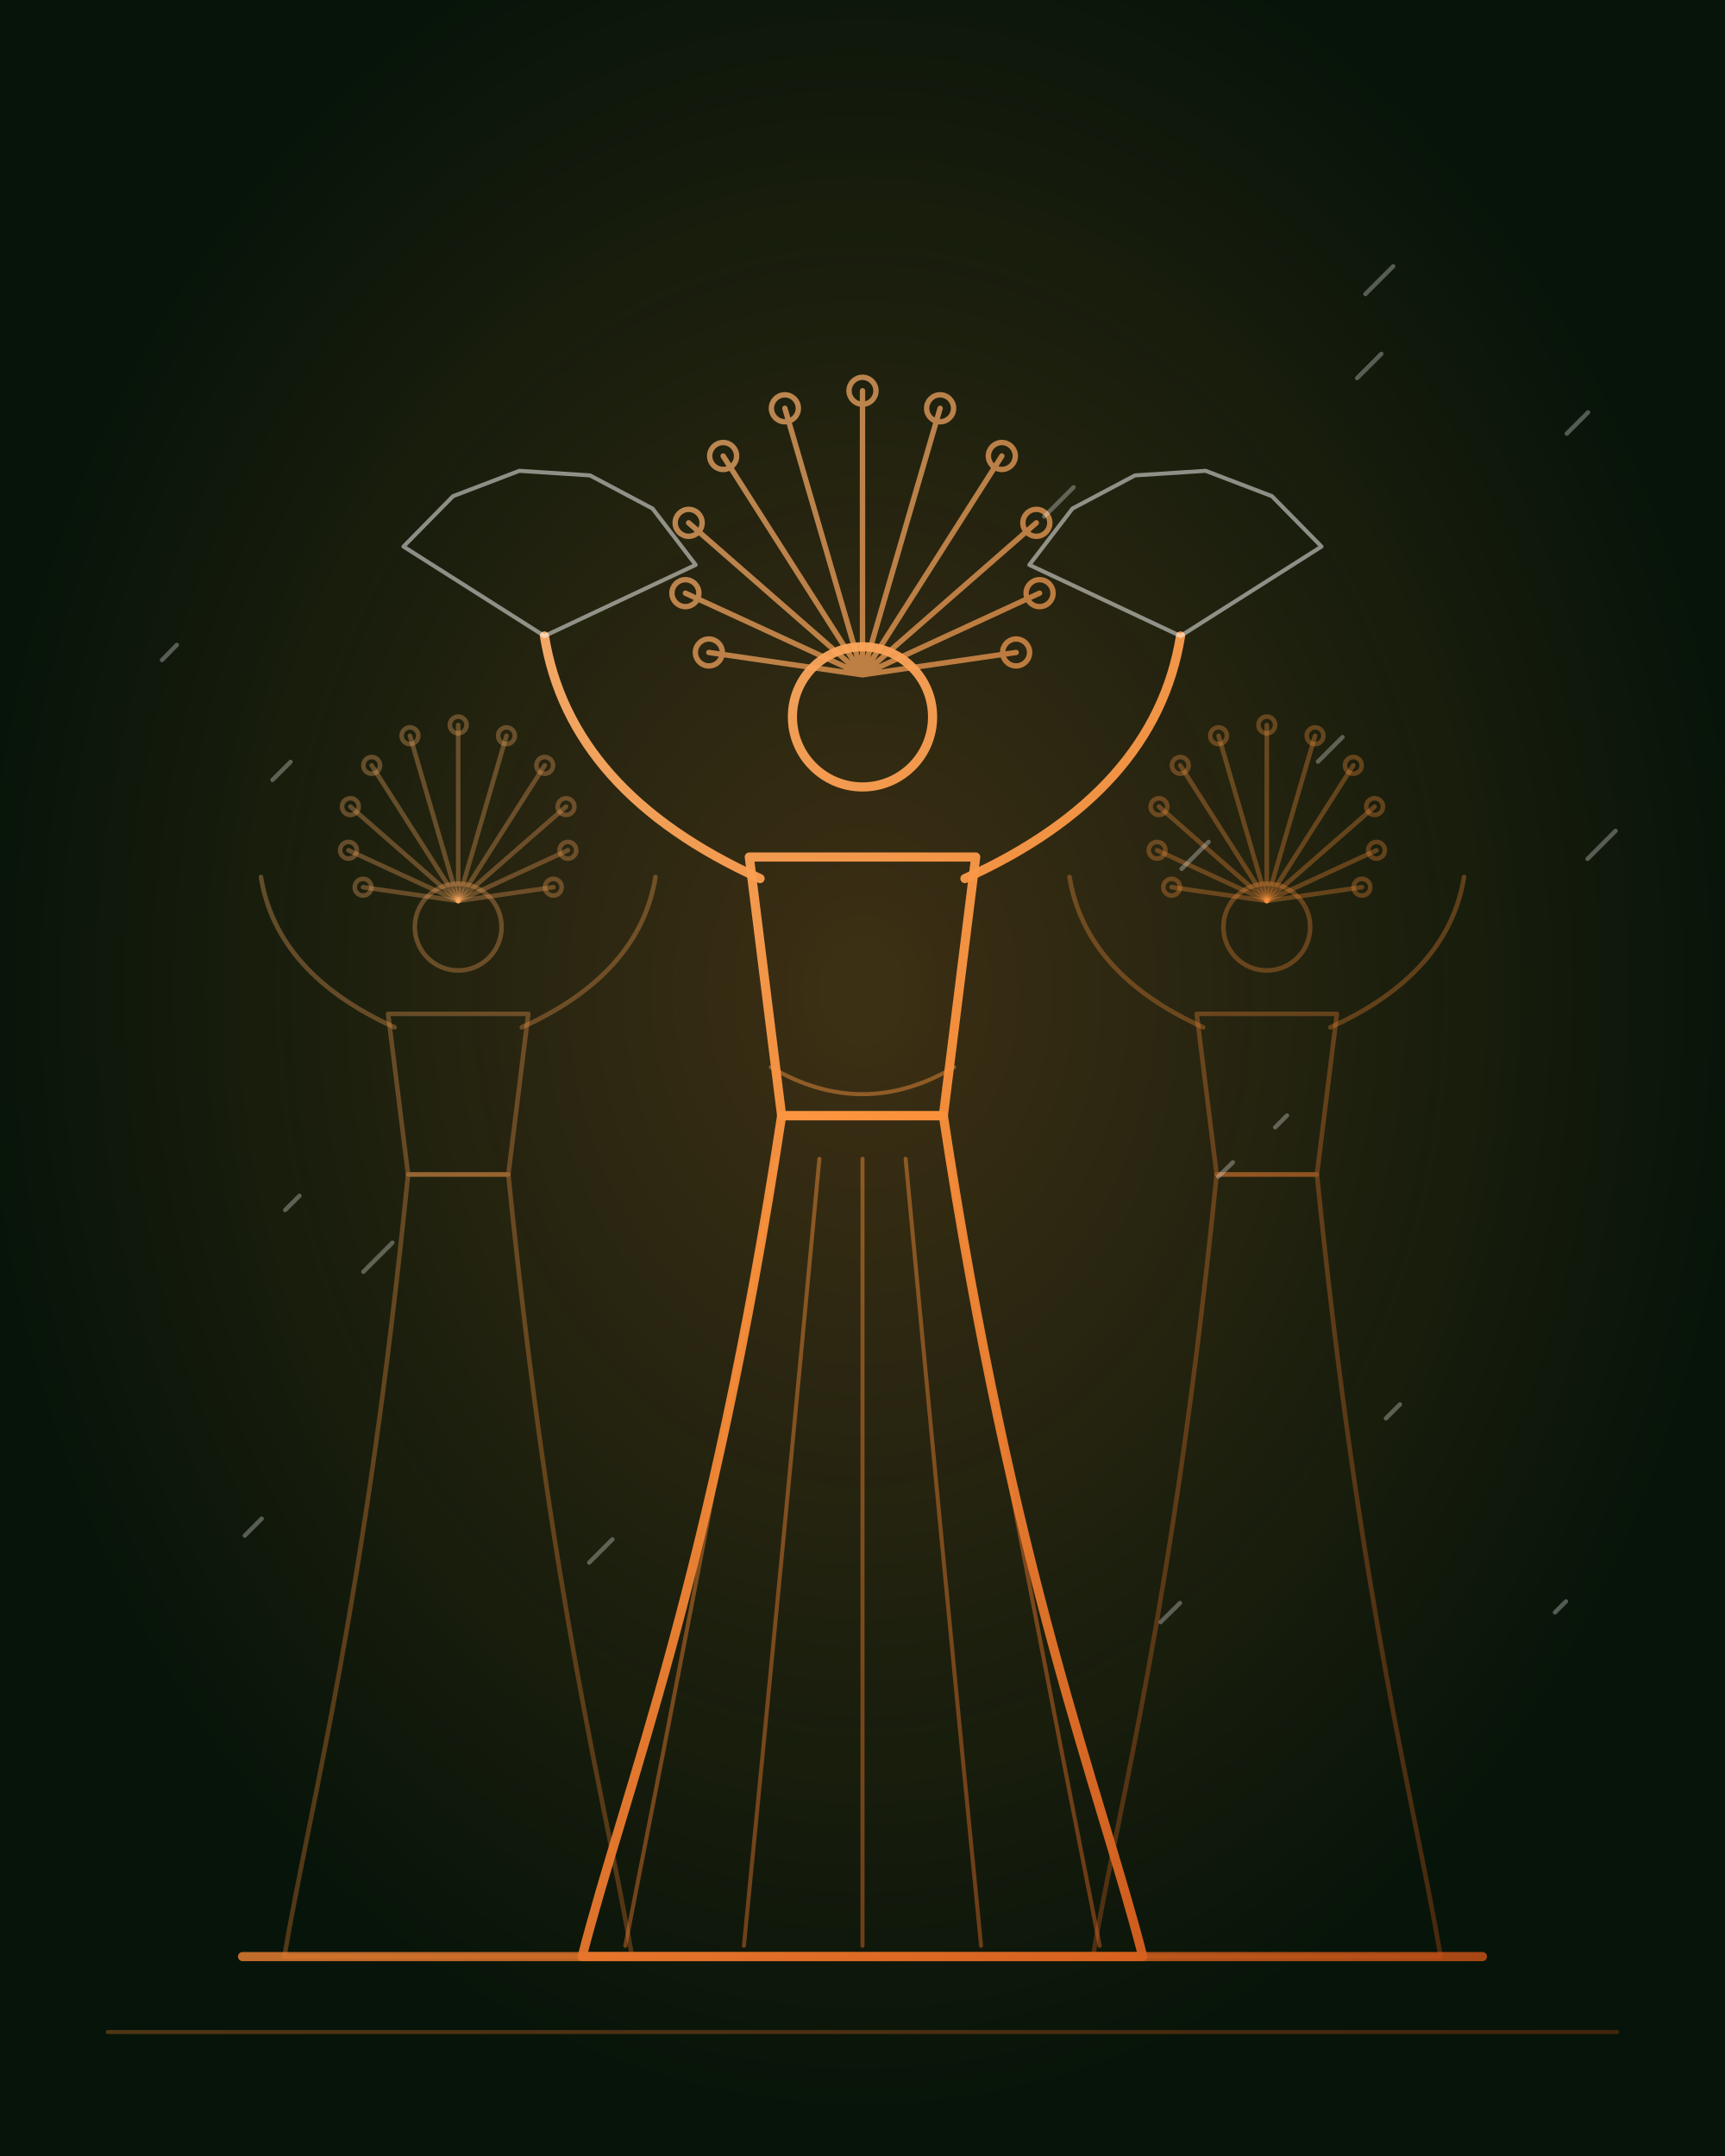
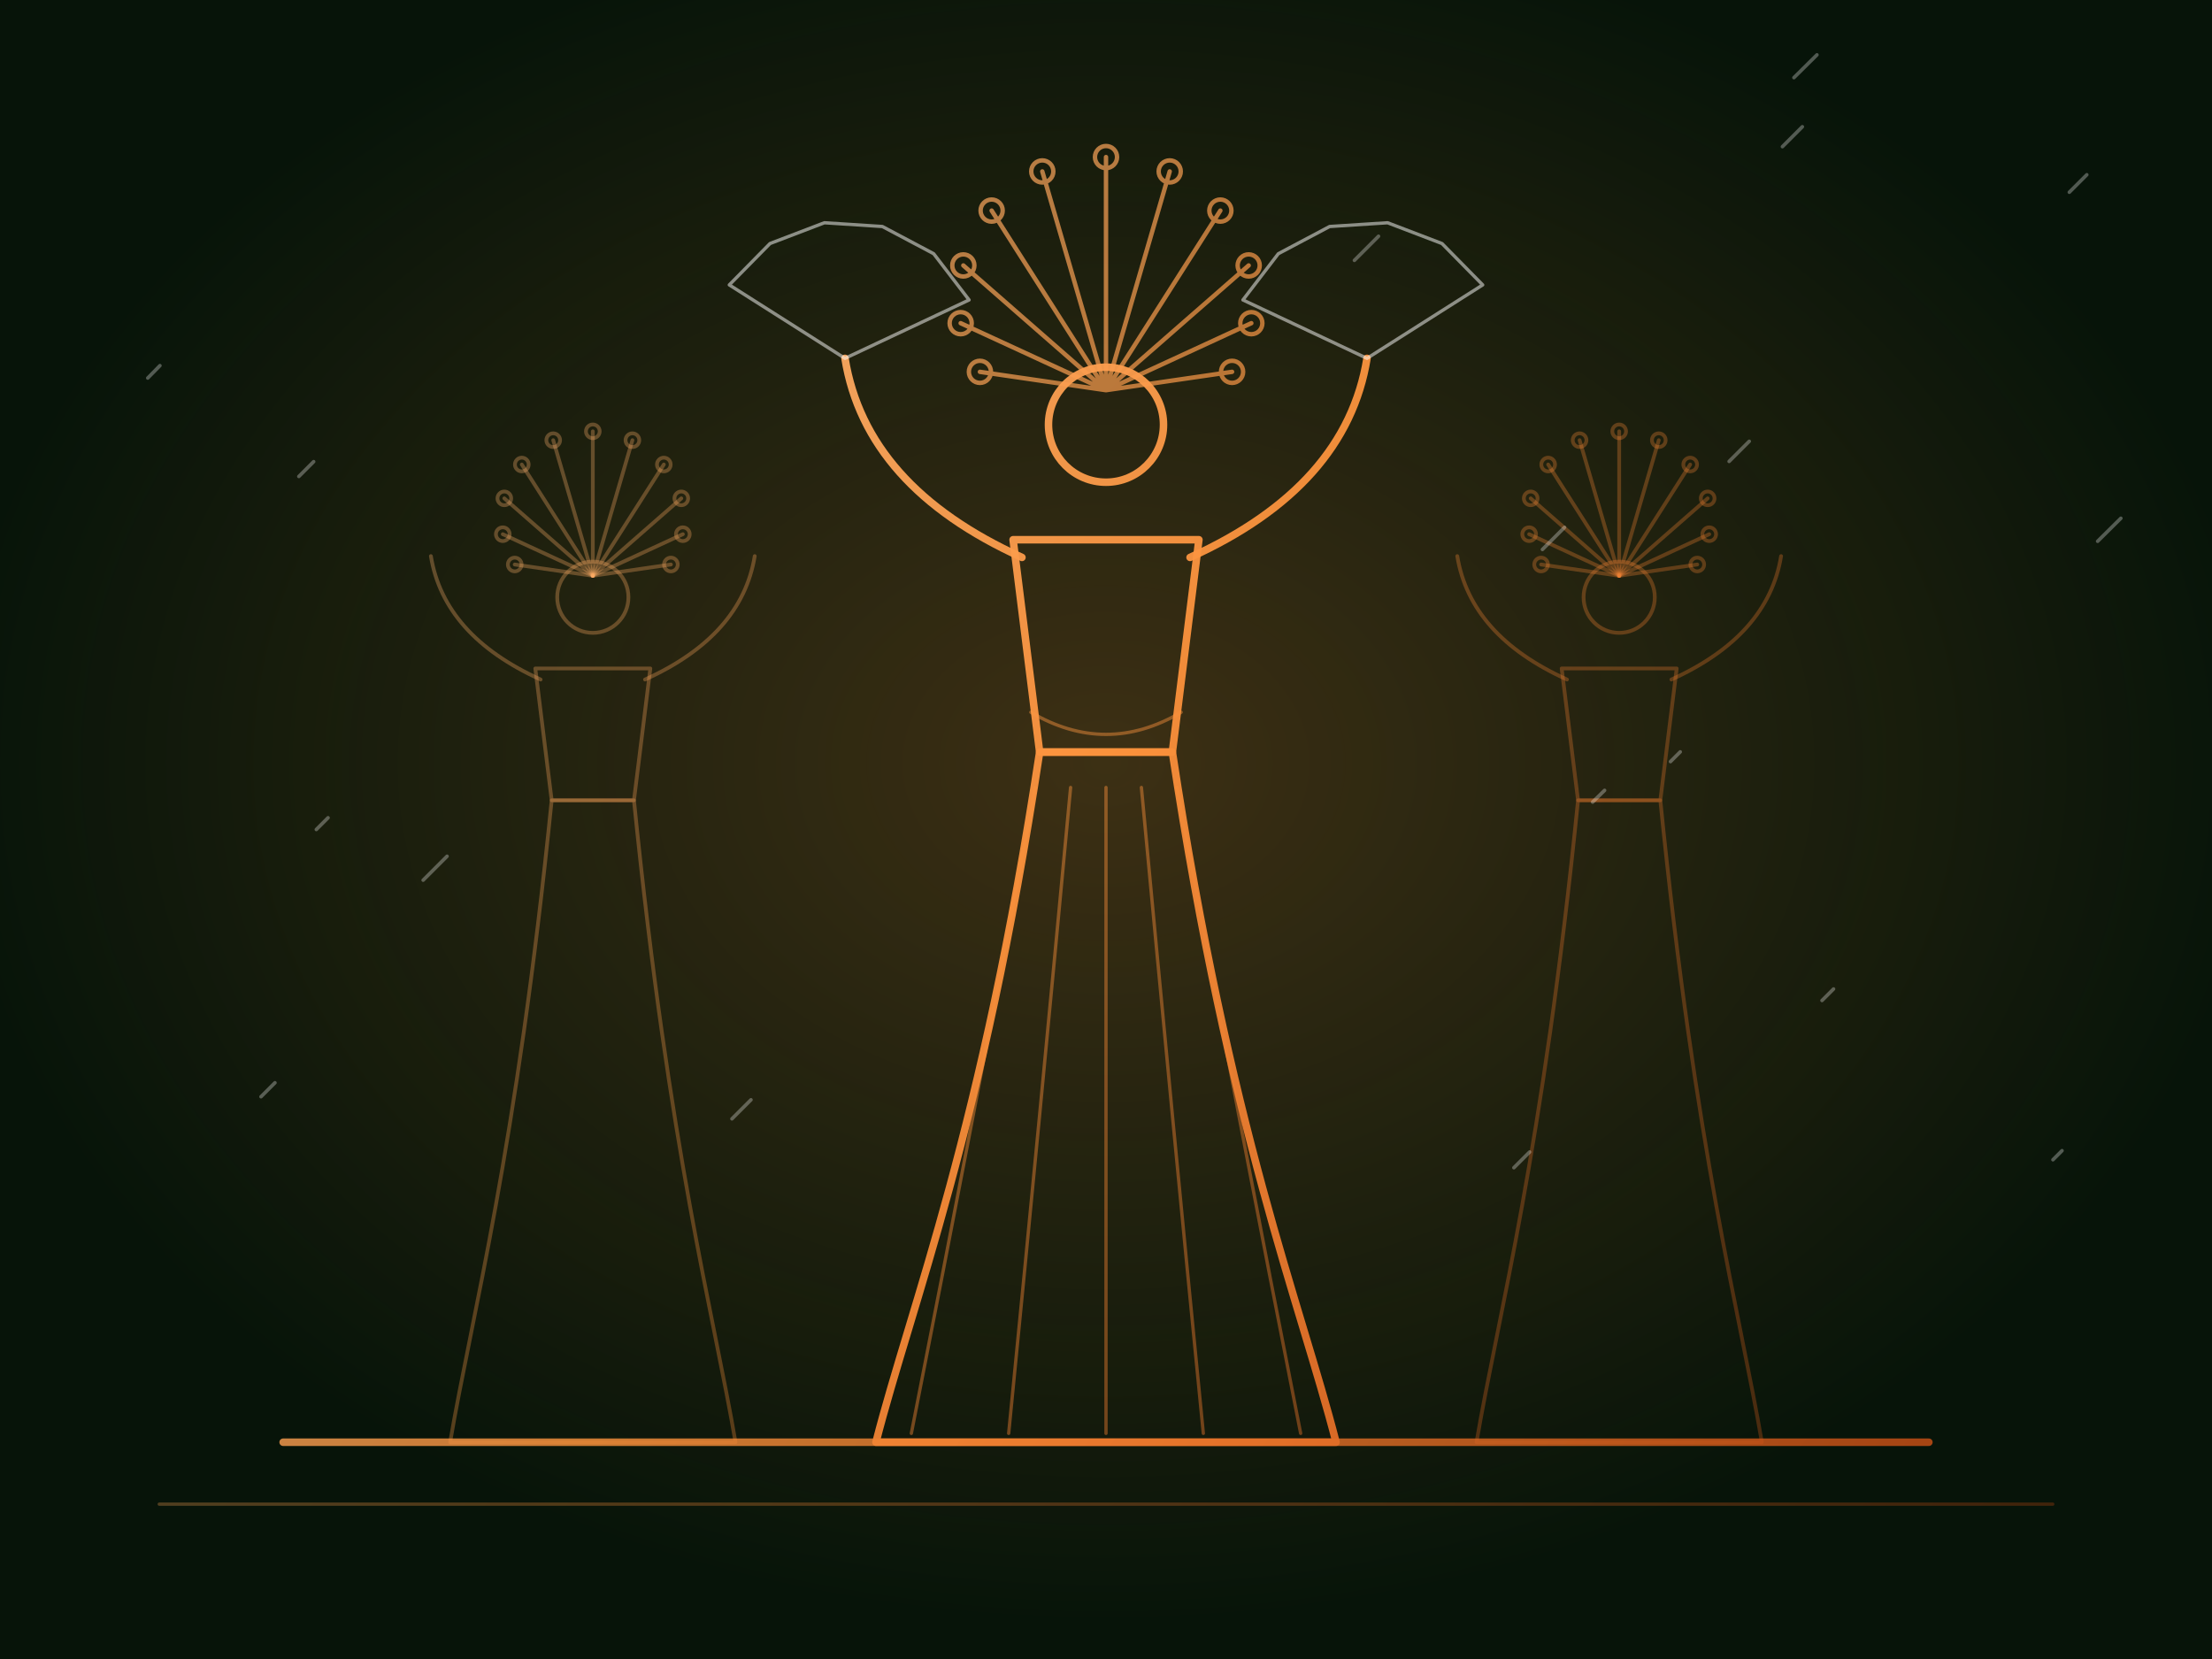
- <svg xmlns="http://www.w3.org/2000/svg" viewBox="0 0 640 800" width="640" height="800" fill="none" stroke-linejoin="round" stroke-linecap="round">
+ <svg xmlns="http://www.w3.org/2000/svg" viewBox="0 0 1000 750" width="1000" height="750" fill="none" stroke-linejoin="round" stroke-linecap="round">
  <defs>
-     <linearGradient id="k" gradientUnits="userSpaceOnUse" x1="0" y1="0" x2="640" y2="800">
+     <linearGradient id="k" gradientUnits="userSpaceOnUse" x1="0" y1="0" x2="1000" y2="750">
      <stop offset="0%" stop-color="#fed7aa" />
      <stop offset="52%" stop-color="#fb923c" />
      <stop offset="100%" stop-color="#c2410c" />
    </linearGradient>
    <radialGradient id="halo" cx="50%" cy="46%" r="52%">
      <stop offset="0%" stop-color="#fb923c" stop-opacity="0.22" />
      <stop offset="100%" stop-color="#fb923c" stop-opacity="0" />
    </radialGradient>
  </defs>
-   <rect width="640" height="800" fill="#071409" />
-   <rect width="640" height="800" fill="url(#halo)" />
-   <g stroke="url(#k)" stroke-width="1.7" stroke-opacity="0.32">
-     <path d="M170 334.3 L134.7 329.2" />
-     <path d="M134.7 329.2 m-3.1 0 a3.1 3.1 0 1 0 6.2 0 a3.1 3.1 0 1 0 -6.2 0" />
-     <path d="M170 334.3 L129.3 315.5" />
-     <path d="M129.3 315.5 m-3.1 0 a3.1 3.1 0 1 0 6.2 0 a3.1 3.1 0 1 0 -6.2 0" />
-     <path d="M170 334.3 L130 299.3" />
-     <path d="M130 299.3 m-3.1 0 a3.1 3.1 0 1 0 6.2 0 a3.1 3.1 0 1 0 -6.2 0" />
-     <path d="M170 334.3 L137.9 284" />
-     <path d="M137.9 284 m-3.1 0 a3.1 3.1 0 1 0 6.2 0 a3.1 3.1 0 1 0 -6.2 0" />
-     <path d="M170 334.3 L152.1 273" />
-     <path d="M152.1 273 m-3.1 0 a3.1 3.1 0 1 0 6.2 0 a3.1 3.1 0 1 0 -6.2 0" />
-     <path d="M170 334.3 L170 269" />
-     <path d="M170 269 m-3.1 0 a3.1 3.1 0 1 0 6.2 0 a3.1 3.1 0 1 0 -6.2 0" />
-     <path d="M170 334.3 L187.9 273" />
-     <path d="M187.9 273 m-3.1 0 a3.1 3.1 0 1 0 6.2 0 a3.1 3.1 0 1 0 -6.2 0" />
-     <path d="M170 334.3 L202.1 284" />
-     <path d="M202.1 284 m-3.1 0 a3.1 3.1 0 1 0 6.2 0 a3.1 3.1 0 1 0 -6.2 0" />
-     <path d="M170 334.3 L210 299.3" />
-     <path d="M210 299.3 m-3.1 0 a3.1 3.1 0 1 0 6.2 0 a3.1 3.1 0 1 0 -6.2 0" />
-     <path d="M170 334.3 L210.7 315.5" />
-     <path d="M210.7 315.5 m-3.1 0 a3.1 3.1 0 1 0 6.2 0 a3.1 3.1 0 1 0 -6.2 0" />
-     <path d="M170 334.3 L205.3 329.2" />
-     <path d="M205.3 329.2 m-3.1 0 a3.1 3.1 0 1 0 6.2 0 a3.1 3.1 0 1 0 -6.2 0" />
-     <circle cx="170" cy="344" r="16.1" />
-     <path d="M144 376.2 L196 376.2 L188.6 435.8 L151.4 435.8 Z" />
-     <path d="M151.4 435.8 C135.3 595.4 115.4 668 105.5 726 L234.5 726 C224.6 668 204.7 595.4 188.6 435.8 Z" />
-     <path d="M146.4 381.2 Q102.7 361.4 96.8 325.4" />
-     <path d="M193.6 381.2 Q237.3 361.4 243.2 325.4" />
-     <path d="M470 334.3 L434.7 329.2" />
-     <path d="M434.7 329.2 m-3.1 0 a3.1 3.1 0 1 0 6.2 0 a3.1 3.1 0 1 0 -6.2 0" />
-     <path d="M470 334.3 L429.3 315.5" />
-     <path d="M429.3 315.5 m-3.1 0 a3.1 3.1 0 1 0 6.2 0 a3.1 3.1 0 1 0 -6.2 0" />
-     <path d="M470 334.3 L430 299.3" />
-     <path d="M430 299.3 m-3.1 0 a3.1 3.1 0 1 0 6.2 0 a3.1 3.1 0 1 0 -6.2 0" />
-     <path d="M470 334.3 L437.9 284" />
-     <path d="M437.9 284 m-3.1 0 a3.1 3.1 0 1 0 6.2 0 a3.1 3.1 0 1 0 -6.2 0" />
-     <path d="M470 334.3 L452.1 273" />
-     <path d="M452.1 273 m-3.1 0 a3.1 3.1 0 1 0 6.2 0 a3.1 3.1 0 1 0 -6.2 0" />
-     <path d="M470 334.3 L470 269" />
-     <path d="M470 269 m-3.1 0 a3.1 3.1 0 1 0 6.2 0 a3.1 3.1 0 1 0 -6.2 0" />
-     <path d="M470 334.3 L487.9 273" />
-     <path d="M487.9 273 m-3.1 0 a3.1 3.1 0 1 0 6.2 0 a3.1 3.1 0 1 0 -6.2 0" />
-     <path d="M470 334.3 L502.1 284" />
-     <path d="M502.1 284 m-3.1 0 a3.1 3.1 0 1 0 6.2 0 a3.1 3.1 0 1 0 -6.2 0" />
-     <path d="M470 334.3 L510 299.3" />
-     <path d="M510 299.3 m-3.1 0 a3.1 3.1 0 1 0 6.2 0 a3.1 3.1 0 1 0 -6.2 0" />
-     <path d="M470 334.3 L510.7 315.5" />
-     <path d="M510.7 315.5 m-3.1 0 a3.1 3.1 0 1 0 6.2 0 a3.1 3.1 0 1 0 -6.2 0" />
-     <path d="M470 334.3 L505.3 329.2" />
-     <path d="M505.3 329.2 m-3.1 0 a3.1 3.1 0 1 0 6.2 0 a3.1 3.1 0 1 0 -6.2 0" />
-     <circle cx="470" cy="344" r="16.1" />
-     <path d="M444 376.2 L496 376.2 L488.6 435.8 L451.4 435.8 Z" />
-     <path d="M451.4 435.8 C435.3 595.4 415.4 668 405.5 726 L534.5 726 C524.6 668 504.7 595.4 488.6 435.8 Z" />
-     <path d="M446.4 381.2 Q402.7 361.4 396.8 325.4" />
-     <path d="M493.6 381.2 Q537.3 361.4 543.2 325.4" />
+   <rect width="1000" height="750" fill="#071409" />
+   <rect width="1000" height="750" fill="url(#halo)" />
+   <g transform="translate(0 -74)">
+     <g stroke="url(#k)" stroke-width="1.7" stroke-opacity="0.32">
+       <path d="M268 334.3 L232.7 329.2" />
+       <path d="M232.7 329.2 m-3.1 0 a3.1 3.1 0 1 0 6.2 0 a3.1 3.1 0 1 0 -6.2 0" />
+       <path d="M268 334.3 L227.3 315.5" />
+       <path d="M227.3 315.5 m-3.1 0 a3.1 3.1 0 1 0 6.2 0 a3.1 3.1 0 1 0 -6.2 0" />
+       <path d="M268 334.3 L228 299.3" />
+       <path d="M228 299.3 m-3.1 0 a3.1 3.1 0 1 0 6.2 0 a3.1 3.1 0 1 0 -6.2 0" />
+       <path d="M268 334.3 L235.9 284" />
+       <path d="M235.9 284 m-3.1 0 a3.1 3.1 0 1 0 6.2 0 a3.1 3.1 0 1 0 -6.2 0" />
+       <path d="M268 334.3 L250.1 273" />
+       <path d="M250.1 273 m-3.1 0 a3.1 3.1 0 1 0 6.2 0 a3.1 3.1 0 1 0 -6.2 0" />
+       <path d="M268 334.3 L268 269" />
+       <path d="M268 269 m-3.1 0 a3.1 3.1 0 1 0 6.2 0 a3.1 3.1 0 1 0 -6.2 0" />
+       <path d="M268 334.3 L285.9 273" />
+       <path d="M285.9 273 m-3.1 0 a3.1 3.1 0 1 0 6.2 0 a3.1 3.1 0 1 0 -6.2 0" />
+       <path d="M268 334.3 L300.1 284" />
+       <path d="M300.1 284 m-3.1 0 a3.1 3.1 0 1 0 6.2 0 a3.1 3.1 0 1 0 -6.2 0" />
+       <path d="M268 334.3 L308 299.3" />
+       <path d="M308 299.3 m-3.1 0 a3.1 3.1 0 1 0 6.2 0 a3.1 3.1 0 1 0 -6.2 0" />
+       <path d="M268 334.3 L308.7 315.5" />
+       <path d="M308.7 315.5 m-3.1 0 a3.1 3.1 0 1 0 6.2 0 a3.1 3.1 0 1 0 -6.2 0" />
+       <path d="M268 334.3 L303.3 329.2" />
+       <path d="M303.3 329.2 m-3.1 0 a3.1 3.1 0 1 0 6.2 0 a3.1 3.1 0 1 0 -6.2 0" />
+       <circle cx="268" cy="344" r="16.1" />
+       <path d="M242 376.2 L294 376.2 L286.6 435.8 L249.4 435.8 Z" />
+       <path d="M249.4 435.8 C233.3 595.4 213.4 668 203.5 726 L332.5 726 C322.6 668 302.7 595.4 286.6 435.8 Z" />
+       <path d="M244.4 381.2 Q200.7 361.4 194.8 325.4" />
+       <path d="M291.6 381.2 Q335.3 361.4 341.2 325.4" />
+       <path d="M732 334.3 L696.7 329.2" />
+       <path d="M696.7 329.2 m-3.1 0 a3.1 3.1 0 1 0 6.2 0 a3.1 3.1 0 1 0 -6.2 0" />
+       <path d="M732 334.3 L691.3 315.5" />
+       <path d="M691.3 315.5 m-3.1 0 a3.1 3.1 0 1 0 6.2 0 a3.1 3.1 0 1 0 -6.2 0" />
+       <path d="M732 334.3 L692 299.3" />
+       <path d="M692 299.3 m-3.1 0 a3.1 3.1 0 1 0 6.2 0 a3.1 3.1 0 1 0 -6.2 0" />
+       <path d="M732 334.3 L699.9 284" />
+       <path d="M699.9 284 m-3.1 0 a3.1 3.1 0 1 0 6.2 0 a3.1 3.1 0 1 0 -6.2 0" />
+       <path d="M732 334.3 L714.1 273" />
+       <path d="M714.1 273 m-3.1 0 a3.1 3.1 0 1 0 6.2 0 a3.1 3.1 0 1 0 -6.2 0" />
+       <path d="M732 334.3 L732 269" />
+       <path d="M732 269 m-3.1 0 a3.1 3.1 0 1 0 6.2 0 a3.1 3.1 0 1 0 -6.2 0" />
+       <path d="M732 334.3 L749.9 273" />
+       <path d="M749.9 273 m-3.1 0 a3.1 3.1 0 1 0 6.2 0 a3.1 3.1 0 1 0 -6.2 0" />
+       <path d="M732 334.3 L764.1 284" />
+       <path d="M764.1 284 m-3.1 0 a3.1 3.1 0 1 0 6.2 0 a3.1 3.1 0 1 0 -6.2 0" />
+       <path d="M732 334.3 L772 299.3" />
+       <path d="M772 299.3 m-3.1 0 a3.1 3.1 0 1 0 6.2 0 a3.1 3.1 0 1 0 -6.2 0" />
+       <path d="M732 334.3 L772.7 315.5" />
+       <path d="M772.7 315.5 m-3.1 0 a3.1 3.1 0 1 0 6.2 0 a3.1 3.1 0 1 0 -6.2 0" />
+       <path d="M732 334.3 L767.3 329.2" />
+       <path d="M767.3 329.2 m-3.1 0 a3.1 3.1 0 1 0 6.2 0 a3.1 3.1 0 1 0 -6.2 0" />
+       <circle cx="732" cy="344" r="16.1" />
+       <path d="M706 376.2 L758 376.2 L750.6 435.8 L713.4 435.8 Z" />
+       <path d="M713.4 435.8 C697.3 595.4 677.4 668 667.5 726 L796.5 726 C786.6 668 766.7 595.4 750.6 435.8 Z" />
+       <path d="M708.4 381.2 Q664.7 361.4 658.8 325.4" />
+       <path d="M755.6 381.2 Q799.3 361.4 805.2 325.4" />
+     </g>
+     <g stroke="url(#k)" stroke-width="2" stroke-opacity="0.7">
+       <path d="M500 250.4 L443 242.1 M443 242.1 m-5 0 a5 5 0 1 0 10 0 a5 5 0 1 0 -10 0 M500 250.4 L434.3 220.1 M434.3 220.1 m-5 0 a5 5 0 1 0 10 0 a5 5 0 1 0 -10 0 M500 250.4 L435.5 194 M435.5 194 m-5 0 a5 5 0 1 0 10 0 a5 5 0 1 0 -10 0 M500 250.4 L448.3 169.2 M448.3 169.2 m-5 0 a5 5 0 1 0 10 0 a5 5 0 1 0 -10 0 M500 250.4 L471.2 151.5 M471.2 151.5 m-5 0 a5 5 0 1 0 10 0 a5 5 0 1 0 -10 0 M500 250.4 L500 145 M500 145 m-5 0 a5 5 0 1 0 10 0 a5 5 0 1 0 -10 0 M500 250.4 L528.8 151.5 M528.8 151.5 m-5 0 a5 5 0 1 0 10 0 a5 5 0 1 0 -10 0 M500 250.4 L551.7 169.2 M551.7 169.2 m-5 0 a5 5 0 1 0 10 0 a5 5 0 1 0 -10 0 M500 250.4 L564.5 194 M564.5 194 m-5 0 a5 5 0 1 0 10 0 a5 5 0 1 0 -10 0 M500 250.4 L565.7 220.1 M565.7 220.1 m-5 0 a5 5 0 1 0 10 0 a5 5 0 1 0 -10 0 M500 250.4 L557 242.1 M557 242.1 m-5 0 a5 5 0 1 0 10 0 a5 5 0 1 0 -10 0" />
+     </g>
+     <g stroke="url(#k)" stroke-width="3.4" stroke-opacity="0.95">
+       <circle cx="500" cy="266" r="26" />
+       <path d="M458 318 L542 318 L530 414 L470 414 Z" />
+       <path d="M470 414 C444 585.6 412 663.6 396 726 L604 726 C588 663.6 556 585.6 530 414 Z" />
+       <path d="M462 326 Q391.4 294 382 236" />
+       <path d="M538 326 Q608.6 294 618 236" />
+     </g>
+     <g stroke="#ffffff" stroke-width="1.5" stroke-opacity="0.5">
+       <path d="M382 236 L438.1 209.6 L422.1 188.7 L398.9 176.4 L372.7 174.7 L348.1 184.1 L329.7 202.8 Z" />
+     M382 236 L438.1 209.6
+     M382 236 L422.1 188.7
+     M382 236 L398.9 176.4
+     M382 236 L372.7 174.7
+     M382 236 L348.1 184.1
+     M382 236 L329.7 202.8
+     <path d="M618 236 L561.9 209.6 L577.9 188.7 L601.1 176.4 L627.3 174.7 L651.9 184.1 L670.3 202.8 Z" />
+     M618 236 L561.9 209.6
+     M618 236 L577.9 188.7
+     M618 236 L601.1 176.4
+     M618 236 L627.3 174.7
+     M618 236 L651.9 184.1
+     M618 236 L670.3 202.8
  </g>
-   <g stroke="url(#k)" stroke-width="2" stroke-opacity="0.7">
-     <path d="M320 250.4 L263 242.1 M263 242.1 m-5 0 a5 5 0 1 0 10 0 a5 5 0 1 0 -10 0 M320 250.4 L254.3 220.1 M254.3 220.1 m-5 0 a5 5 0 1 0 10 0 a5 5 0 1 0 -10 0 M320 250.4 L255.5 194 M255.5 194 m-5 0 a5 5 0 1 0 10 0 a5 5 0 1 0 -10 0 M320 250.4 L268.3 169.2 M268.3 169.2 m-5 0 a5 5 0 1 0 10 0 a5 5 0 1 0 -10 0 M320 250.4 L291.2 151.5 M291.2 151.5 m-5 0 a5 5 0 1 0 10 0 a5 5 0 1 0 -10 0 M320 250.4 L320 145 M320 145 m-5 0 a5 5 0 1 0 10 0 a5 5 0 1 0 -10 0 M320 250.4 L348.8 151.5 M348.8 151.5 m-5 0 a5 5 0 1 0 10 0 a5 5 0 1 0 -10 0 M320 250.4 L371.7 169.2 M371.7 169.2 m-5 0 a5 5 0 1 0 10 0 a5 5 0 1 0 -10 0 M320 250.4 L384.5 194 M384.5 194 m-5 0 a5 5 0 1 0 10 0 a5 5 0 1 0 -10 0 M320 250.4 L385.7 220.1 M385.7 220.1 m-5 0 a5 5 0 1 0 10 0 a5 5 0 1 0 -10 0 M320 250.4 L377 242.1 M377 242.1 m-5 0 a5 5 0 1 0 10 0 a5 5 0 1 0 -10 0" />
-   </g>
-   <g stroke="url(#k)" stroke-width="3.4" stroke-opacity="0.95">
-     <circle cx="320" cy="266" r="26" />
-     <path d="M278 318 L362 318 L350 414 L290 414 Z" />
-     <path d="M290 414 C264 585.6 232 663.6 216 726 L424 726 C408 663.6 376 585.6 350 414 Z" />
-     <path d="M282 326 Q211.4 294 202 236" />
-     <path d="M358 326 Q428.6 294 438 236" />
-   </g>
-   <g stroke="#ffffff" stroke-width="1.5" stroke-opacity="0.5">
-     <path d="M202 236 L258.1 209.6 L242.1 188.7 L218.9 176.4 L192.7 174.7 L168.1 184.1 L149.7 202.8 Z" />
-     M202 236 L258.1 209.6
-     M202 236 L242.1 188.7
-     M202 236 L218.9 176.4
-     M202 236 L192.7 174.7
-     M202 236 L168.1 184.1
-     M202 236 L149.7 202.8
-     <path d="M438 236 L381.9 209.6 L397.9 188.7 L421.1 176.4 L447.3 174.7 L471.9 184.1 L490.3 202.8 Z" />
-     M438 236 L381.9 209.6
-     M438 236 L397.9 188.7
-     M438 236 L421.1 176.4
-     M438 236 L447.3 174.7
-     M438 236 L471.9 184.1
-     M438 236 L490.3 202.8
-   </g>
-   <g stroke="url(#k)" stroke-width="1.5" stroke-opacity="0.45">
-     <path d="M286 396 Q320 416 354 396" />
-     <path d="M288 430 Q260 580 232 722 M304 430 Q290 580 276 722 M320 430 Q320 580 320 722 M336 430 Q350 580 364 722 M352 430 Q380 580 408 722" />
-   </g>
-   <g stroke="url(#k)" stroke-width="3.4" stroke-opacity="0.8">
-     <path d="M90 726 L550 726" />
-   </g>
-   <g stroke="url(#k)" stroke-width="1.5" stroke-opacity="0.3">
-     <path d="M40 754 L600 754" />
-   </g>
-   <g stroke="#ffffff" stroke-width="1.6" stroke-opacity="0.3">
-     <path d="M218.6 579.8 L227.2 571.2 M90.8 569.8 L97.1 563.5 M503.5 140.3 L512.5 131.3 M506.6 109.1 L516.9 98.8 M452 436.6 L457.4 431.3 M489 282.6 L498.1 273.5 M581.3 160.9 L589.2 153 M430.6 601.9 L437.8 594.8 M589 318.7 L599.4 308.3 M514.2 526.3 L519.4 521.1 M105.8 449 L111.1 443.7 M473.1 418.3 L477.5 413.9 M101.1 289.4 L107.8 282.7 M134.8 471.9 L145.6 461.1 M438.4 322.4 L448.4 312.4 M60.1 244.9 L65.6 239.3 M576.9 598.3 L581 594.2 M387.4 191.7 L398.3 180.8" />
+     <g stroke="url(#k)" stroke-width="1.5" stroke-opacity="0.45">
+       <path d="M466 396 Q500 416 534 396" />
+       <path d="M468 430 Q440 580 412 722 M484 430 Q470 580 456 722 M500 430 Q500 580 500 722 M516 430 Q530 580 544 722 M532 430 Q560 580 588 722" />
+     </g>
+     <g stroke="url(#k)" stroke-width="3.4" stroke-opacity="0.8">
+       <path d="M128 726 L872 726" />
+     </g>
+     <g stroke="url(#k)" stroke-width="1.5" stroke-opacity="0.3">
+       <path d="M72 754 L928 754" />
+     </g>
+     <g stroke="#ffffff" stroke-width="1.6" stroke-opacity="0.3">
+       <path d="M330.9 579.8 L339.5 571.2 M118 569.8 L124.3 563.5 M805.8 140.3 L814.8 131.3 M811 109.1 L821.4 98.8 M720 436.6 L725.4 431.3 M781.7 282.6 L790.8 273.5 M935.5 160.9 L943.4 153 M684.4 601.9 L691.5 594.8 M948.3 318.7 L958.8 308.3 M823.7 526.3 L828.9 521.1 M143 449 L148.3 443.7 M755.2 418.3 L759.6 413.9 M135.1 289.4 L141.8 282.7 M191.3 471.9 L202.1 461.1 M697.3 322.4 L707.3 312.4 M66.8 244.9 L72.3 239.3 M928.1 598.3 L932.2 594.2 M612.3 191.7 L623.2 180.8" />
+     </g>
  </g>
</svg>
